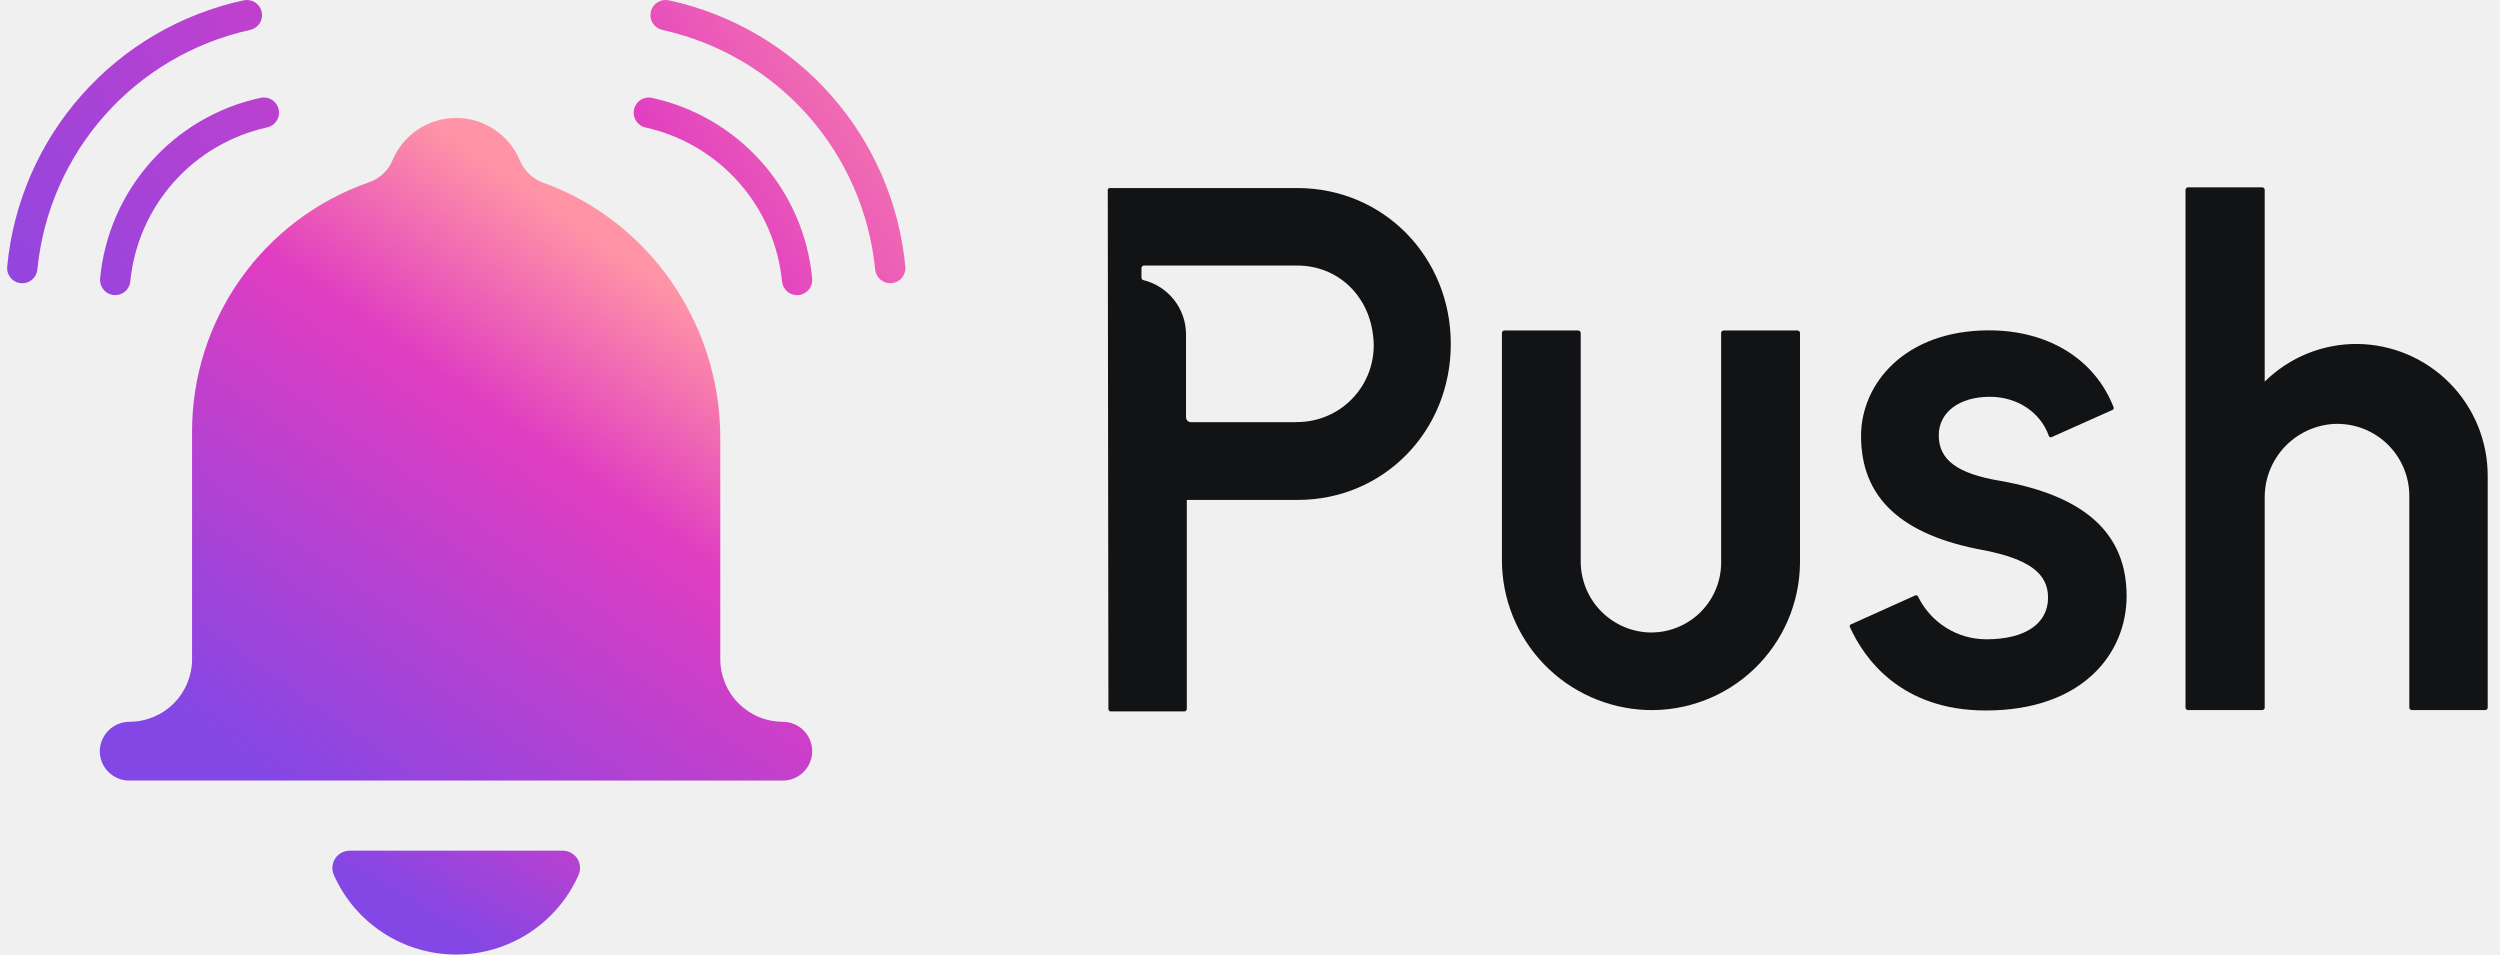
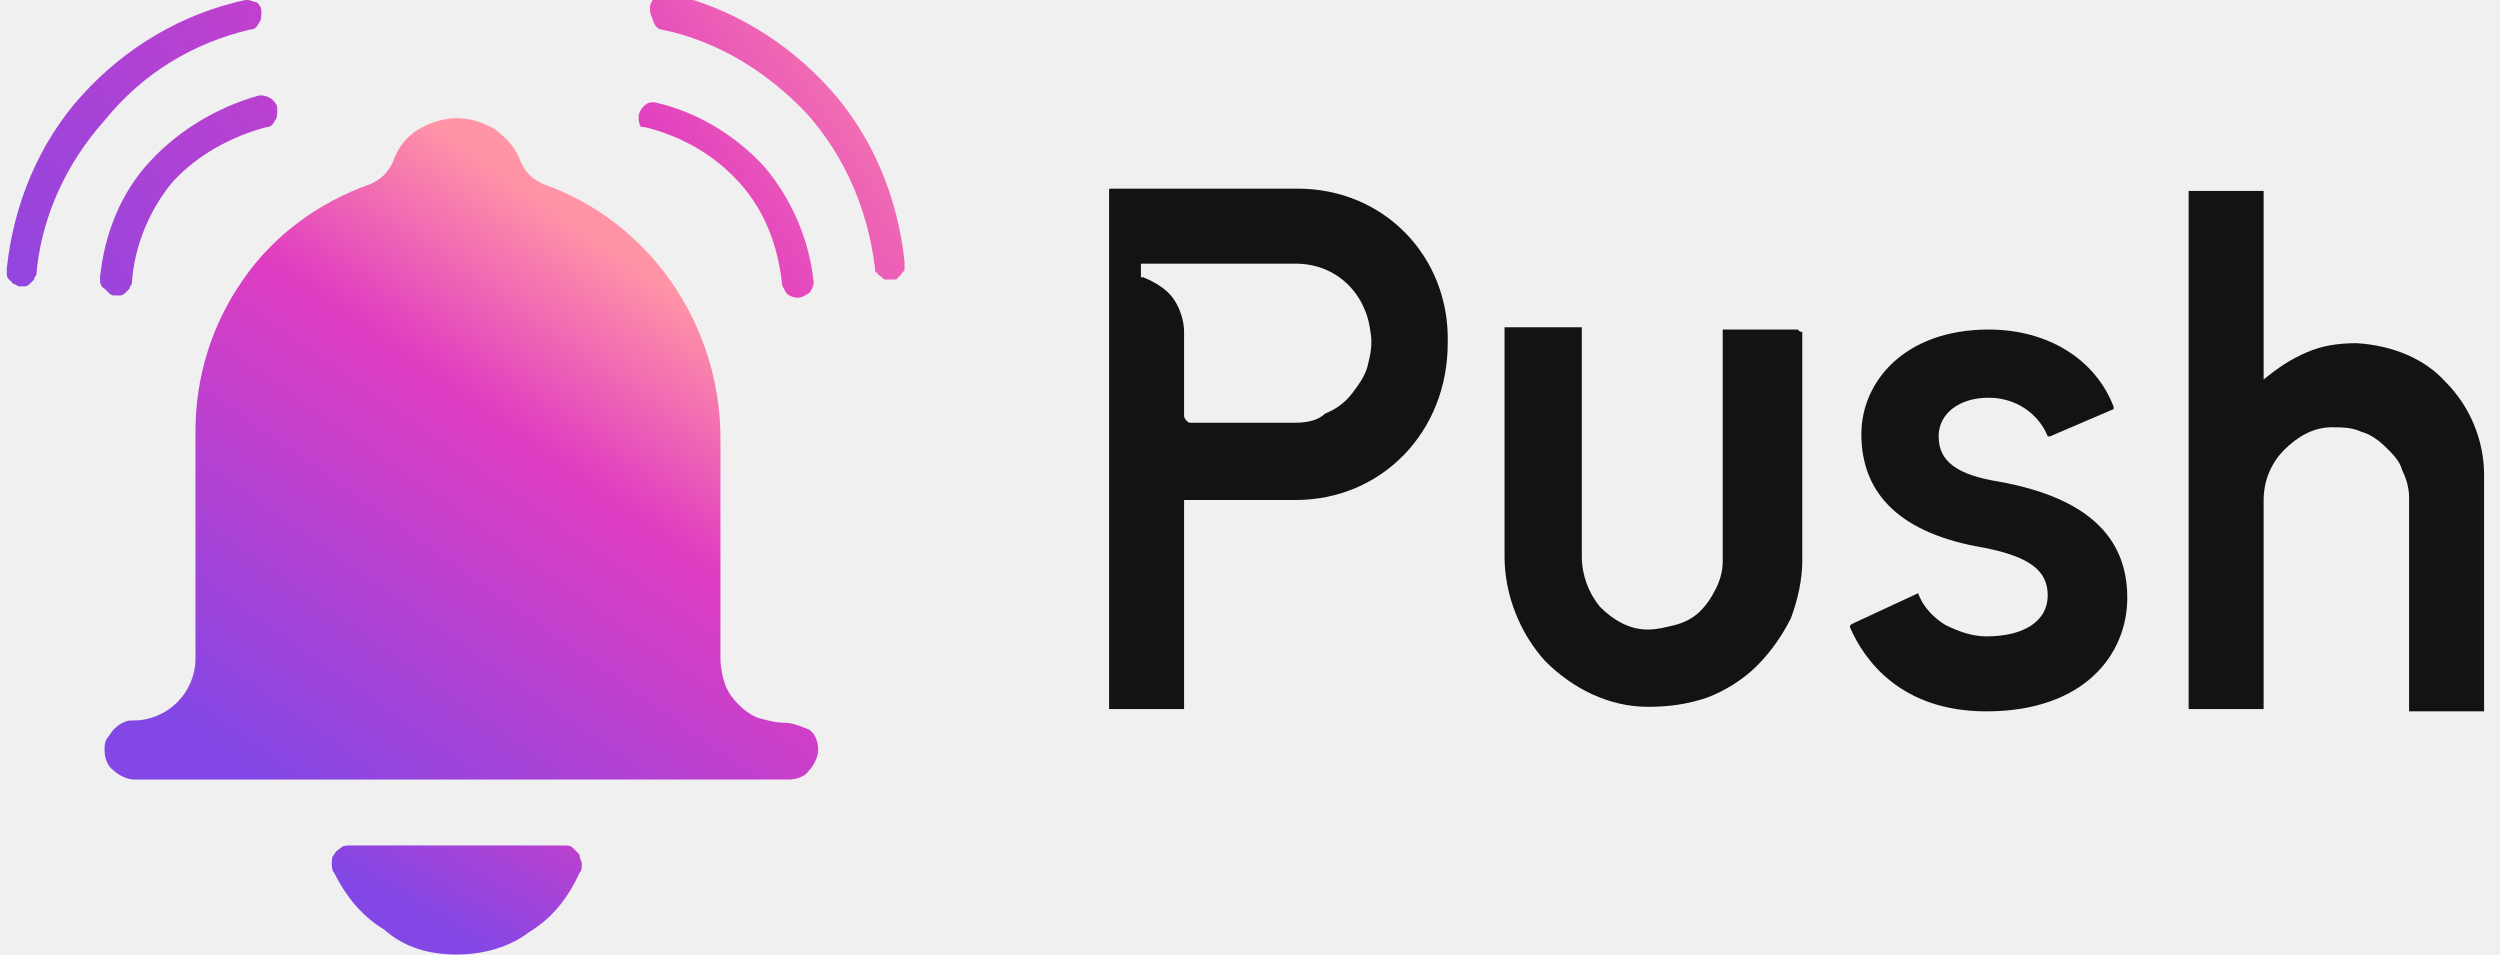
- <svg xmlns="http://www.w3.org/2000/svg" width="110" height="42" viewBox="0 0 125 48" fill="none" alt="Logo for Push">
-   <g clip-path="url(#clip0_2132_7732)">
-     <path d="M22.581 48C23.884 48.001 25.16 47.623 26.253 46.912C27.346 46.201 28.209 45.188 28.737 43.996C28.795 43.864 28.819 43.719 28.807 43.575C28.795 43.43 28.747 43.291 28.668 43.17C28.589 43.049 28.481 42.95 28.353 42.881C28.226 42.813 28.083 42.777 27.939 42.777H17.227C17.082 42.777 16.94 42.813 16.813 42.881C16.685 42.95 16.577 43.049 16.498 43.17C16.419 43.291 16.371 43.43 16.359 43.575C16.347 43.719 16.371 43.864 16.429 43.996C16.957 45.187 17.82 46.199 18.911 46.91C20.003 47.621 21.278 47.999 22.581 48Z" fill="url(#paint0_linear_2132_7732)" />
-     <path d="M39.015 36.296C38.6 36.296 38.19 36.215 37.808 36.056C37.425 35.897 37.078 35.665 36.785 35.372C36.492 35.079 36.26 34.731 36.102 34.349C35.944 33.966 35.862 33.556 35.863 33.142V22.014C35.863 16.186 32.186 11.066 26.971 9.19C26.709 9.098 26.468 8.952 26.265 8.762C26.062 8.572 25.901 8.342 25.791 8.087C25.531 7.45 25.087 6.906 24.517 6.522C23.946 6.138 23.275 5.932 22.587 5.931C21.899 5.93 21.227 6.133 20.655 6.514C20.083 6.896 19.637 7.439 19.374 8.074C19.267 8.327 19.109 8.554 18.909 8.741C18.708 8.928 18.471 9.071 18.212 9.16C15.609 10.066 13.352 11.759 11.755 14.006C10.158 16.252 9.3 18.94 9.301 21.696V33.139C9.302 33.972 8.973 34.772 8.387 35.363C7.801 35.955 7.004 36.29 6.171 36.296C5.975 36.294 5.78 36.33 5.598 36.403C5.416 36.476 5.25 36.585 5.11 36.722C4.97 36.859 4.858 37.023 4.781 37.203C4.704 37.383 4.663 37.577 4.661 37.774C4.661 38.165 4.817 38.541 5.094 38.818C5.371 39.095 5.747 39.251 6.139 39.251H39.007C39.399 39.251 39.775 39.095 40.052 38.818C40.329 38.541 40.485 38.165 40.485 37.774C40.485 37.383 40.33 37.008 40.055 36.731C39.779 36.455 39.405 36.298 39.015 36.296Z" fill="url(#paint1_linear_2132_7732)" />
-     <path d="M32.098 6.41C33.913 6.811 35.554 7.775 36.788 9.165C38.022 10.555 38.785 12.299 38.968 14.149C38.987 14.35 39.084 14.536 39.24 14.665C39.395 14.794 39.595 14.856 39.797 14.837C39.998 14.819 40.183 14.721 40.312 14.566C40.441 14.41 40.503 14.21 40.485 14.009C40.281 11.833 39.389 9.779 37.938 8.145C36.487 6.51 34.554 5.381 32.418 4.92C32.365 4.908 32.312 4.902 32.258 4.903C32.071 4.905 31.892 4.977 31.755 5.102C31.617 5.228 31.53 5.4 31.511 5.585C31.491 5.771 31.54 5.957 31.648 6.109C31.756 6.261 31.916 6.368 32.098 6.41Z" fill="url(#paint2_linear_2132_7732)" />
-     <path d="M32.952 1.507C35.778 2.129 38.335 3.629 40.257 5.792C42.178 7.955 43.367 10.671 43.651 13.551C43.66 13.65 43.689 13.747 43.735 13.836C43.782 13.924 43.845 14.002 43.922 14.066C43.999 14.13 44.088 14.178 44.183 14.208C44.279 14.237 44.379 14.247 44.479 14.238C44.578 14.229 44.675 14.201 44.764 14.155C44.853 14.108 44.932 14.045 44.996 13.968C45.06 13.891 45.108 13.802 45.138 13.706C45.167 13.611 45.178 13.51 45.168 13.41C44.867 10.205 43.552 7.179 41.415 4.77C39.278 2.362 36.429 0.697 33.282 0.017C33.229 0.007 33.176 0.001 33.122 8.33952e-05C32.932 -0.003 32.748 0.066 32.606 0.191C32.464 0.317 32.374 0.492 32.354 0.681C32.334 0.869 32.385 1.059 32.498 1.212C32.61 1.365 32.776 1.47 32.962 1.507H32.952Z" fill="url(#paint3_linear_2132_7732)" />
-     <path d="M13.063 6.41C13.249 6.373 13.415 6.267 13.527 6.114C13.64 5.961 13.691 5.772 13.671 5.583C13.651 5.394 13.561 5.22 13.419 5.094C13.277 4.968 13.093 4.9 12.903 4.903C12.849 4.902 12.796 4.908 12.743 4.92C10.607 5.381 8.673 6.51 7.223 8.145C5.772 9.779 4.88 11.833 4.676 14.009C4.658 14.21 4.721 14.41 4.851 14.565C4.914 14.643 4.992 14.707 5.08 14.753C5.169 14.8 5.266 14.828 5.366 14.836C5.465 14.846 5.566 14.836 5.662 14.807C5.757 14.777 5.846 14.729 5.924 14.665C6.001 14.602 6.064 14.523 6.111 14.434C6.158 14.346 6.186 14.249 6.195 14.149C6.378 12.3 7.14 10.555 8.373 9.165C9.607 7.775 11.248 6.811 13.063 6.41Z" fill="url(#paint4_linear_2132_7732)" />
-     <path d="M12.209 1.507C12.395 1.47 12.56 1.365 12.673 1.212C12.785 1.059 12.836 0.869 12.816 0.681C12.796 0.492 12.707 0.317 12.564 0.191C12.422 0.066 12.238 -0.003 12.049 8.33952e-05C11.996 0.001 11.943 0.007 11.891 0.017C8.744 0.697 5.895 2.362 3.758 4.77C1.621 7.179 0.306 10.205 0.005 13.41C-0.005 13.51 0.005 13.611 0.035 13.706C0.064 13.802 0.113 13.89 0.177 13.967C0.24 14.045 0.318 14.109 0.407 14.155C0.495 14.202 0.592 14.23 0.692 14.238C0.792 14.248 0.892 14.238 0.988 14.208C1.084 14.179 1.173 14.131 1.25 14.067C1.327 14.003 1.391 13.925 1.437 13.836C1.484 13.748 1.513 13.651 1.522 13.551C1.806 10.673 2.992 7.958 4.911 5.795C6.831 3.632 9.385 2.131 12.209 1.507Z" fill="url(#paint5_linear_2132_7732)" />
-     <path d="M118.204 17.296C117.337 17.288 116.478 17.45 115.675 17.775C114.872 18.1 114.142 18.581 113.525 19.19V9.544C113.525 9.528 113.522 9.512 113.515 9.497C113.509 9.482 113.5 9.468 113.488 9.456C113.476 9.445 113.463 9.436 113.447 9.43C113.432 9.424 113.416 9.421 113.399 9.421H109.669C109.653 9.421 109.636 9.424 109.621 9.43C109.606 9.436 109.592 9.445 109.58 9.456C109.569 9.468 109.559 9.482 109.553 9.497C109.547 9.512 109.543 9.528 109.543 9.544V35.582C109.543 35.598 109.547 35.614 109.553 35.63C109.559 35.645 109.569 35.658 109.58 35.67C109.592 35.681 109.606 35.69 109.621 35.696C109.636 35.703 109.653 35.705 109.669 35.705H113.399C113.416 35.705 113.432 35.703 113.447 35.696C113.463 35.69 113.476 35.681 113.488 35.67C113.5 35.658 113.509 35.645 113.515 35.63C113.522 35.614 113.525 35.598 113.525 35.582V25.013C113.523 24.075 113.878 23.171 114.518 22.485C115.159 21.799 116.036 21.382 116.972 21.32C117.462 21.292 117.952 21.365 118.413 21.532C118.874 21.7 119.296 21.96 119.654 22.295C120.011 22.631 120.297 23.036 120.493 23.485C120.69 23.935 120.793 24.419 120.797 24.91V35.582C120.797 35.615 120.81 35.646 120.833 35.669C120.856 35.692 120.887 35.705 120.92 35.705H124.613C124.63 35.705 124.646 35.703 124.661 35.696C124.676 35.69 124.69 35.681 124.702 35.67C124.714 35.658 124.723 35.645 124.729 35.63C124.736 35.614 124.739 35.598 124.739 35.582V23.935C124.742 22.191 124.058 20.516 122.835 19.273C121.611 18.03 119.947 17.32 118.204 17.296Z" fill="#121315" />
-     <path d="M90.031 16.619H86.318C86.285 16.619 86.253 16.632 86.23 16.655C86.206 16.678 86.193 16.709 86.192 16.742V28.315C86.188 28.791 86.088 29.261 85.897 29.697C85.707 30.132 85.43 30.525 85.083 30.851C84.736 31.176 84.327 31.428 83.881 31.591C83.434 31.755 82.959 31.825 82.484 31.8C81.573 31.743 80.718 31.34 80.094 30.674C79.471 30.007 79.126 29.127 79.13 28.214V16.742C79.129 16.709 79.116 16.678 79.092 16.655C79.069 16.632 79.037 16.619 79.004 16.619H75.291C75.258 16.619 75.227 16.632 75.204 16.655C75.181 16.678 75.168 16.709 75.168 16.742V28.145C75.164 30.101 75.919 31.982 77.275 33.392C78.63 34.801 80.48 35.63 82.435 35.703C83.43 35.738 84.422 35.573 85.353 35.218C86.284 34.864 87.134 34.326 87.853 33.638C88.573 32.949 89.148 32.123 89.543 31.209C89.939 30.295 90.147 29.311 90.157 28.315V16.742C90.156 16.709 90.143 16.678 90.119 16.655C90.096 16.632 90.064 16.619 90.031 16.619Z" fill="#121315" />
-     <path d="M64.882 9.456H55.471C55.402 9.456 55.348 9.48 55.348 9.549L55.38 35.651C55.38 35.667 55.383 35.684 55.389 35.699C55.396 35.714 55.405 35.727 55.417 35.739C55.428 35.751 55.442 35.76 55.458 35.766C55.473 35.772 55.489 35.775 55.505 35.774H59.199C59.232 35.774 59.263 35.761 59.286 35.738C59.309 35.715 59.322 35.684 59.322 35.651V25.139H64.9C69.216 25.139 72.597 21.692 72.597 17.296C72.597 12.901 69.199 9.456 64.882 9.456ZM64.816 21.229H59.529C59.464 21.229 59.401 21.203 59.355 21.157C59.309 21.11 59.283 21.048 59.283 20.982V16.806C59.28 16.178 59.067 15.57 58.679 15.076C58.29 14.584 57.748 14.235 57.138 14.085C57.111 14.079 57.086 14.063 57.069 14.04C57.051 14.018 57.042 13.99 57.042 13.962V13.482C57.042 13.448 57.056 13.415 57.08 13.391C57.104 13.367 57.136 13.354 57.17 13.354H64.875C66.882 13.354 68.428 14.812 68.68 16.801C68.762 17.353 68.724 17.916 68.568 18.451C68.412 18.986 68.141 19.481 67.775 19.902C67.409 20.323 66.956 20.659 66.447 20.887C65.938 21.115 65.386 21.23 64.828 21.224L64.816 21.229Z" fill="#121315" />
-     <path d="M92.671 31.541C93.385 33.107 95.217 35.727 99.499 35.727C104.392 35.727 106.581 32.839 106.581 29.975C106.581 26.833 104.503 24.939 100.233 24.181C98.064 23.817 97.135 23.13 97.135 21.889C97.135 20.731 98.167 19.953 99.701 19.953C101.085 19.953 102.25 20.729 102.671 21.923C102.676 21.936 102.683 21.948 102.693 21.958C102.703 21.969 102.714 21.977 102.727 21.982C102.753 21.992 102.781 21.992 102.806 21.982L105.877 20.61C105.9 20.6 105.918 20.581 105.928 20.558C105.937 20.535 105.938 20.509 105.928 20.485C104.988 18.059 102.644 16.612 99.662 16.612C95.439 16.612 93.227 19.286 93.227 21.925C93.227 25.043 95.264 26.927 99.452 27.678C101.681 28.128 102.631 28.837 102.631 30.052C102.631 31.364 101.476 32.147 99.538 32.147C98.819 32.15 98.114 31.948 97.504 31.567C96.894 31.186 96.404 30.64 96.091 29.992C96.082 29.976 96.07 29.961 96.053 29.951C96.037 29.941 96.019 29.936 96 29.936C95.987 29.932 95.974 29.932 95.961 29.936L92.722 31.396C92.708 31.4 92.695 31.408 92.684 31.418C92.673 31.429 92.665 31.442 92.66 31.456C92.655 31.47 92.653 31.485 92.655 31.5C92.657 31.515 92.662 31.529 92.671 31.541Z" fill="#121315" />
+ <svg xmlns="http://www.w3.org/2000/svg" version="1.1" id="Layer_1" x="0px" y="0px" viewBox="0 0 110 42" style="enable-background:new 0 0 110 42;" xml:space="preserve">
+   <style type="text/css">
+ 	.st0{fill:none;}
+ 	.st1{fill:url(#SVGID_1_);}
+ 	.st2{fill:url(#SVGID_00000074407861740382025390000014246477595620456580_);}
+ 	.st3{fill:url(#SVGID_00000054970485270346051560000016159805098866394269_);}
+ 	.st4{fill:url(#SVGID_00000086676299076162136040000005625724818843571600_);}
+ 	.st5{fill:url(#SVGID_00000106144840217650186220000008818444977696664255_);}
+ 	.st6{fill:url(#SVGID_00000142136816171942700970000008139698888162544300_);}
+ 	.st7{fill:#121315;}
+ </style>
+   <rect x="0.3" class="st0" width="109.1" height="42" />
+   <g>
+     <linearGradient id="SVGID_1_" gradientUnits="userSpaceOnUse" x1="119.353" y1="-39.16" x2="110.587" y2="-54.063" gradientTransform="matrix(0.875 0 0 -0.875 -78.0625 -6.75)">
+       <stop offset="0" style="stop-color:#FF94A6" />
+       <stop offset="0.32" style="stop-color:#E03DC1" />
+       <stop offset="1" style="stop-color:#8247E5" />
+     </linearGradient>
+     <path class="st1" d="M20.1,42c1.1,0,2.3-0.3,3.2-1c1-0.6,1.7-1.5,2.2-2.6c0.1-0.1,0.1-0.2,0.1-0.4c0-0.1-0.1-0.2-0.1-0.4   c-0.1-0.1-0.2-0.2-0.3-0.3c-0.1-0.1-0.2-0.1-0.4-0.1h-9.4c-0.1,0-0.3,0-0.4,0.1c-0.1,0.1-0.2,0.1-0.3,0.3c-0.1,0.1-0.1,0.2-0.1,0.4   c0,0.1,0,0.3,0.1,0.4c0.5,1,1.2,1.9,2.2,2.5C17.8,41.7,18.9,42,20.1,42z" />
+     <linearGradient id="SVGID_00000120553799261666802990000015280536748615473538_" gradientUnits="userSpaceOnUse" x1="123.569" y1="-22.645" x2="105.059" y2="-48.946" gradientTransform="matrix(0.875 0 0 -0.875 -78.0625 -6.75)">
+       <stop offset="0" style="stop-color:#FF94A6" />
+       <stop offset="0.32" style="stop-color:#E03DC1" />
+       <stop offset="1" style="stop-color:#8247E5" />
+     </linearGradient>
+     <path style="fill:url(#SVGID_00000120553799261666802990000015280536748615473538_);" d="M34.5,31.8c-0.4,0-0.7-0.1-1.1-0.2   c-0.3-0.1-0.6-0.3-0.9-0.6c-0.3-0.3-0.5-0.6-0.6-0.9c-0.1-0.3-0.2-0.7-0.2-1.1v-9.7c0-5.1-3.2-9.6-7.8-11.2   c-0.2-0.1-0.4-0.2-0.6-0.4c-0.2-0.2-0.3-0.4-0.4-0.6c-0.2-0.6-0.6-1-1.1-1.4c-0.5-0.3-1.1-0.5-1.7-0.5c-0.6,0-1.2,0.2-1.7,0.5   c-0.5,0.3-0.9,0.8-1.1,1.4c-0.1,0.2-0.2,0.4-0.4,0.6c-0.2,0.2-0.4,0.3-0.6,0.4c-2.3,0.8-4.3,2.3-5.6,4.2c-1.4,2-2.1,4.3-2.1,6.7v10   c0,0.7-0.3,1.4-0.8,1.9c-0.5,0.5-1.2,0.8-1.9,0.8c-0.2,0-0.3,0-0.5,0.1c-0.2,0.1-0.3,0.2-0.4,0.3c-0.1,0.1-0.2,0.3-0.3,0.4   c-0.1,0.2-0.1,0.3-0.1,0.5c0,0.3,0.1,0.7,0.4,0.9c0.2,0.2,0.6,0.4,0.9,0.4h28.8c0.3,0,0.7-0.1,0.9-0.4c0.2-0.2,0.4-0.6,0.4-0.9   c0-0.3-0.1-0.7-0.4-0.9C35.1,31.9,34.8,31.8,34.5,31.8z" />
+     <linearGradient id="SVGID_00000140006079499843918310000015202314480259257487_" gradientUnits="userSpaceOnUse" x1="138.45" y1="-9.036" x2="93.542" y2="-38.844" gradientTransform="matrix(0.875 0 0 -0.875 -78.0625 -6.75)">
+       <stop offset="0" style="stop-color:#FF94A6" />
+       <stop offset="0.32" style="stop-color:#E03DC1" />
+       <stop offset="1" style="stop-color:#8247E5" />
+     </linearGradient>
+     <path style="fill:url(#SVGID_00000140006079499843918310000015202314480259257487_);" d="M28.4,5.6C30,6,31.4,6.8,32.5,8   c1.1,1.2,1.7,2.7,1.9,4.4c0,0.2,0.1,0.3,0.2,0.5c0.1,0.1,0.3,0.2,0.5,0.2c0.2,0,0.3-0.1,0.5-0.2c0.1-0.1,0.2-0.3,0.2-0.5   c-0.2-1.9-1-3.7-2.2-5.1c-1.3-1.4-3-2.4-4.8-2.8c0,0-0.1,0-0.1,0c-0.2,0-0.3,0.1-0.4,0.2c-0.1,0.1-0.2,0.3-0.2,0.4   c0,0.2,0,0.3,0.1,0.5C28.1,5.5,28.2,5.6,28.4,5.6z" />
+     <linearGradient id="SVGID_00000113332500436700030130000004751868291924252048_" gradientUnits="userSpaceOnUse" x1="138.028" y1="-8.4" x2="93.118" y2="-38.208" gradientTransform="matrix(0.875 0 0 -0.875 -78.0625 -6.75)">
+       <stop offset="0" style="stop-color:#FF94A6" />
+       <stop offset="0.32" style="stop-color:#E03DC1" />
+       <stop offset="1" style="stop-color:#8247E5" />
+     </linearGradient>
+     <path style="fill:url(#SVGID_00000113332500436700030130000004751868291924252048_);" d="M29.1,1.3c2.5,0.5,4.7,1.9,6.4,3.7   c1.7,1.9,2.7,4.3,3,6.8c0,0.1,0,0.2,0.1,0.2c0,0.1,0.1,0.1,0.2,0.2c0.1,0.1,0.1,0.1,0.2,0.1c0.1,0,0.2,0,0.3,0c0.1,0,0.2,0,0.2-0.1   c0.1,0,0.1-0.1,0.2-0.2c0.1-0.1,0.1-0.1,0.1-0.2c0-0.1,0-0.2,0-0.3c-0.3-2.8-1.4-5.5-3.3-7.6c-1.9-2.1-4.4-3.6-7.1-4.2   c0,0-0.1,0-0.1,0c-0.2,0-0.3,0.1-0.5,0.2c-0.1,0.1-0.2,0.3-0.2,0.4c0,0.2,0,0.3,0.1,0.5C28.8,1.2,29,1.3,29.1,1.3L29.1,1.3z" />
+     <linearGradient id="SVGID_00000181054201641613400830000004674476461260740780_" gradientUnits="userSpaceOnUse" x1="130.064" y1="3.597" x2="85.154" y2="-26.211" gradientTransform="matrix(0.875 0 0 -0.875 -78.0625 -6.75)">
+       <stop offset="0" style="stop-color:#FF94A6" />
+       <stop offset="0.32" style="stop-color:#E03DC1" />
+       <stop offset="1" style="stop-color:#8247E5" />
+     </linearGradient>
+     <path style="fill:url(#SVGID_00000181054201641613400830000004674476461260740780_);" d="M11.7,5.6c0.2,0,0.3-0.1,0.4-0.3   c0.1-0.1,0.1-0.3,0.1-0.5c0-0.2-0.1-0.3-0.2-0.4c-0.1-0.1-0.3-0.2-0.5-0.2c0,0-0.1,0-0.1,0C9.6,4.7,7.9,5.7,6.6,7.1   c-1.3,1.4-2,3.2-2.2,5.1c0,0.2,0,0.4,0.2,0.5c0.1,0.1,0.1,0.1,0.2,0.2C4.8,12.9,4.9,13,5,13c0.1,0,0.2,0,0.3,0   c0.1,0,0.2-0.1,0.2-0.1c0.1-0.1,0.1-0.1,0.2-0.2c0-0.1,0.1-0.2,0.1-0.2C5.9,10.8,6.6,9.2,7.6,8C8.7,6.8,10.2,6,11.7,5.6z" />
+     <linearGradient id="SVGID_00000111890197926622608230000007881660063957671318_" gradientUnits="userSpaceOnUse" x1="127.858" y1="6.921" x2="82.966" y2="-22.88" gradientTransform="matrix(0.875 0 0 -0.875 -78.0625 -6.75)">
+       <stop offset="0" style="stop-color:#FF94A6" />
+       <stop offset="0.32" style="stop-color:#E03DC1" />
+       <stop offset="1" style="stop-color:#8247E5" />
+     </linearGradient>
+     <path style="fill:url(#SVGID_00000111890197926622608230000007881660063957671318_);" d="M11,1.3c0.2,0,0.3-0.1,0.4-0.3   c0.1-0.1,0.1-0.3,0.1-0.5c0-0.2-0.1-0.3-0.2-0.4C11.2,0.1,11,0,10.9,0c0,0-0.1,0-0.1,0C8,0.6,5.5,2.1,3.6,4.2   c-1.9,2.1-3,4.8-3.3,7.6c0,0.1,0,0.2,0,0.3c0,0.1,0.1,0.2,0.1,0.2c0.1,0.1,0.1,0.1,0.2,0.2c0.1,0,0.2,0.1,0.2,0.1   c0.1,0,0.2,0,0.3,0c0.1,0,0.2-0.1,0.2-0.1c0.1-0.1,0.1-0.1,0.2-0.2c0-0.1,0.1-0.2,0.1-0.2c0.2-2.5,1.3-4.9,3-6.8   C6.3,3.2,8.5,1.9,11,1.3z" />
+     <path class="st7" d="M103.7,15.1c-0.8,0-1.5,0.1-2.2,0.4c-0.7,0.3-1.3,0.7-1.9,1.2V8.4c0,0,0,0,0,0c0,0,0,0,0,0c0,0,0,0,0,0   c0,0,0,0,0,0h-3.3c0,0,0,0,0,0c0,0,0,0,0,0c0,0,0,0,0,0c0,0,0,0,0,0v22.8c0,0,0,0,0,0c0,0,0,0,0,0c0,0,0,0,0,0c0,0,0,0,0,0h3.3   c0,0,0,0,0,0c0,0,0,0,0,0c0,0,0,0,0,0c0,0,0,0,0,0v-9.2c0-0.8,0.3-1.6,0.9-2.2c0.6-0.6,1.3-1,2.1-1c0.4,0,0.9,0,1.3,0.2   c0.4,0.1,0.8,0.4,1.1,0.7c0.3,0.3,0.6,0.6,0.7,1c0.2,0.4,0.3,0.8,0.3,1.2v9.3c0,0,0,0.1,0,0.1c0,0,0,0,0.1,0h3.2c0,0,0,0,0,0   c0,0,0,0,0,0c0,0,0,0,0,0c0,0,0,0,0,0V20.9c0-1.5-0.6-3-1.7-4.1C106.7,15.8,105.3,15.2,103.7,15.1z" />
+     <path class="st7" d="M79.1,14.5h-3.2c0,0-0.1,0-0.1,0c0,0,0,0,0,0.1v10.1c0,0.4-0.1,0.8-0.3,1.2c-0.2,0.4-0.4,0.7-0.7,1   c-0.3,0.3-0.7,0.5-1.1,0.6c-0.4,0.1-0.8,0.2-1.2,0.2c-0.8,0-1.5-0.4-2.1-1c-0.5-0.6-0.8-1.4-0.8-2.2v-10c0,0,0-0.1,0-0.1   c0,0,0,0-0.1,0h-3.2c0,0-0.1,0-0.1,0c0,0,0,0,0,0.1v10c0,1.7,0.7,3.4,1.8,4.6c1.2,1.2,2.8,2,4.5,2c0.9,0,1.7-0.1,2.6-0.4   c0.8-0.3,1.6-0.8,2.2-1.4c0.6-0.6,1.1-1.3,1.5-2.1c0.3-0.8,0.5-1.7,0.5-2.5V14.6C79.2,14.6,79.2,14.6,79.1,14.5   C79.1,14.6,79.1,14.5,79.1,14.5z" />
+     <path class="st7" d="M57.1,8.3h-8.2c-0.1,0-0.1,0-0.1,0.1l0,22.8c0,0,0,0,0,0c0,0,0,0,0,0c0,0,0,0,0,0c0,0,0,0,0,0h3.2   c0,0,0.1,0,0.1,0c0,0,0,0,0-0.1V22h4.9c3.8,0,6.7-3,6.7-6.9C63.8,11.3,60.9,8.3,57.1,8.3z M57,18.6h-4.6c-0.1,0-0.1,0-0.2-0.1   c0,0-0.1-0.1-0.1-0.2v-3.7c0-0.5-0.2-1.1-0.5-1.5c-0.3-0.4-0.8-0.7-1.3-0.9c0,0,0,0-0.1,0c0,0,0,0,0-0.1v-0.4c0,0,0-0.1,0-0.1   c0,0,0,0,0.1,0h6.7c1.8,0,3.1,1.3,3.3,3c0.1,0.5,0,1-0.1,1.4c-0.1,0.5-0.4,0.9-0.7,1.3c-0.3,0.4-0.7,0.7-1.2,0.9   C58,18.5,57.5,18.6,57,18.6L57,18.6z" />
+     <path class="st7" d="M81.4,27.6c0.6,1.4,2.2,3.7,6,3.7c4.3,0,6.2-2.5,6.2-5c0-2.7-1.8-4.4-5.6-5.1c-1.9-0.3-2.7-0.9-2.7-2   c0-1,0.9-1.7,2.2-1.7c1.2,0,2.2,0.7,2.6,1.7c0,0,0,0,0,0s0,0,0,0c0,0,0,0,0.1,0L93,18c0,0,0,0,0,0c0,0,0,0,0-0.1   c-0.8-2.1-2.9-3.4-5.5-3.4c-3.7,0-5.6,2.3-5.6,4.6c0,2.7,1.8,4.4,5.4,5c2,0.4,2.8,1,2.8,2.1c0,1.1-1,1.8-2.7,1.8   c-0.6,0-1.2-0.2-1.8-0.5c-0.5-0.3-1-0.8-1.2-1.4c0,0,0,0,0,0c0,0,0,0,0,0c0,0,0,0,0,0l-2.8,1.3c0,0,0,0,0,0   C81.4,27.5,81.4,27.5,81.4,27.6C81.4,27.5,81.4,27.5,81.4,27.6C81.4,27.6,81.4,27.6,81.4,27.6z" />
  </g>
-   <defs>
-     <linearGradient id="paint0_linear_2132_7732" x1="29.781" y1="31.445" x2="21.014" y2="46.348" gradientUnits="userSpaceOnUse">
-       <stop stop-color="#FF94A6" />
-       <stop offset="0.32" stop-color="#E03DC1" />
-       <stop offset="1" stop-color="#8247E5" />
-     </linearGradient>
-     <linearGradient id="paint1_linear_2132_7732" x1="34.004" y1="14.935" x2="15.494" y2="41.236" gradientUnits="userSpaceOnUse">
-       <stop stop-color="#FF94A6" />
-       <stop offset="0.32" stop-color="#E03DC1" />
-       <stop offset="1" stop-color="#8247E5" />
-     </linearGradient>
-     <linearGradient id="paint2_linear_2132_7732" x1="48.877" y1="1.32" x2="3.97" y2="31.127" gradientUnits="userSpaceOnUse">
-       <stop stop-color="#FF94A6" />
-       <stop offset="0.32" stop-color="#E03DC1" />
-       <stop offset="1" stop-color="#8247E5" />
-     </linearGradient>
-     <linearGradient id="paint3_linear_2132_7732" x1="48.456" y1="0.685" x2="3.546" y2="30.492" gradientUnits="userSpaceOnUse">
-       <stop stop-color="#FF94A6" />
-       <stop offset="0.32" stop-color="#E03DC1" />
-       <stop offset="1" stop-color="#8247E5" />
-     </linearGradient>
-     <linearGradient id="paint4_linear_2132_7732" x1="40.492" y1="-11.312" x2="-4.418" y2="18.495" gradientUnits="userSpaceOnUse">
-       <stop stop-color="#FF94A6" />
-       <stop offset="0.32" stop-color="#E03DC1" />
-       <stop offset="1" stop-color="#8247E5" />
-     </linearGradient>
-     <linearGradient id="paint5_linear_2132_7732" x1="38.286" y1="-14.637" x2="-6.607" y2="15.164" gradientUnits="userSpaceOnUse">
-       <stop stop-color="#FF94A6" />
-       <stop offset="0.32" stop-color="#E03DC1" />
-       <stop offset="1" stop-color="#8247E5" />
-     </linearGradient>
-     <clipPath id="clip0_2132_7732">
-       <rect width="124.736" height="48" fill="white" />
-     </clipPath>
-   </defs>
</svg>
